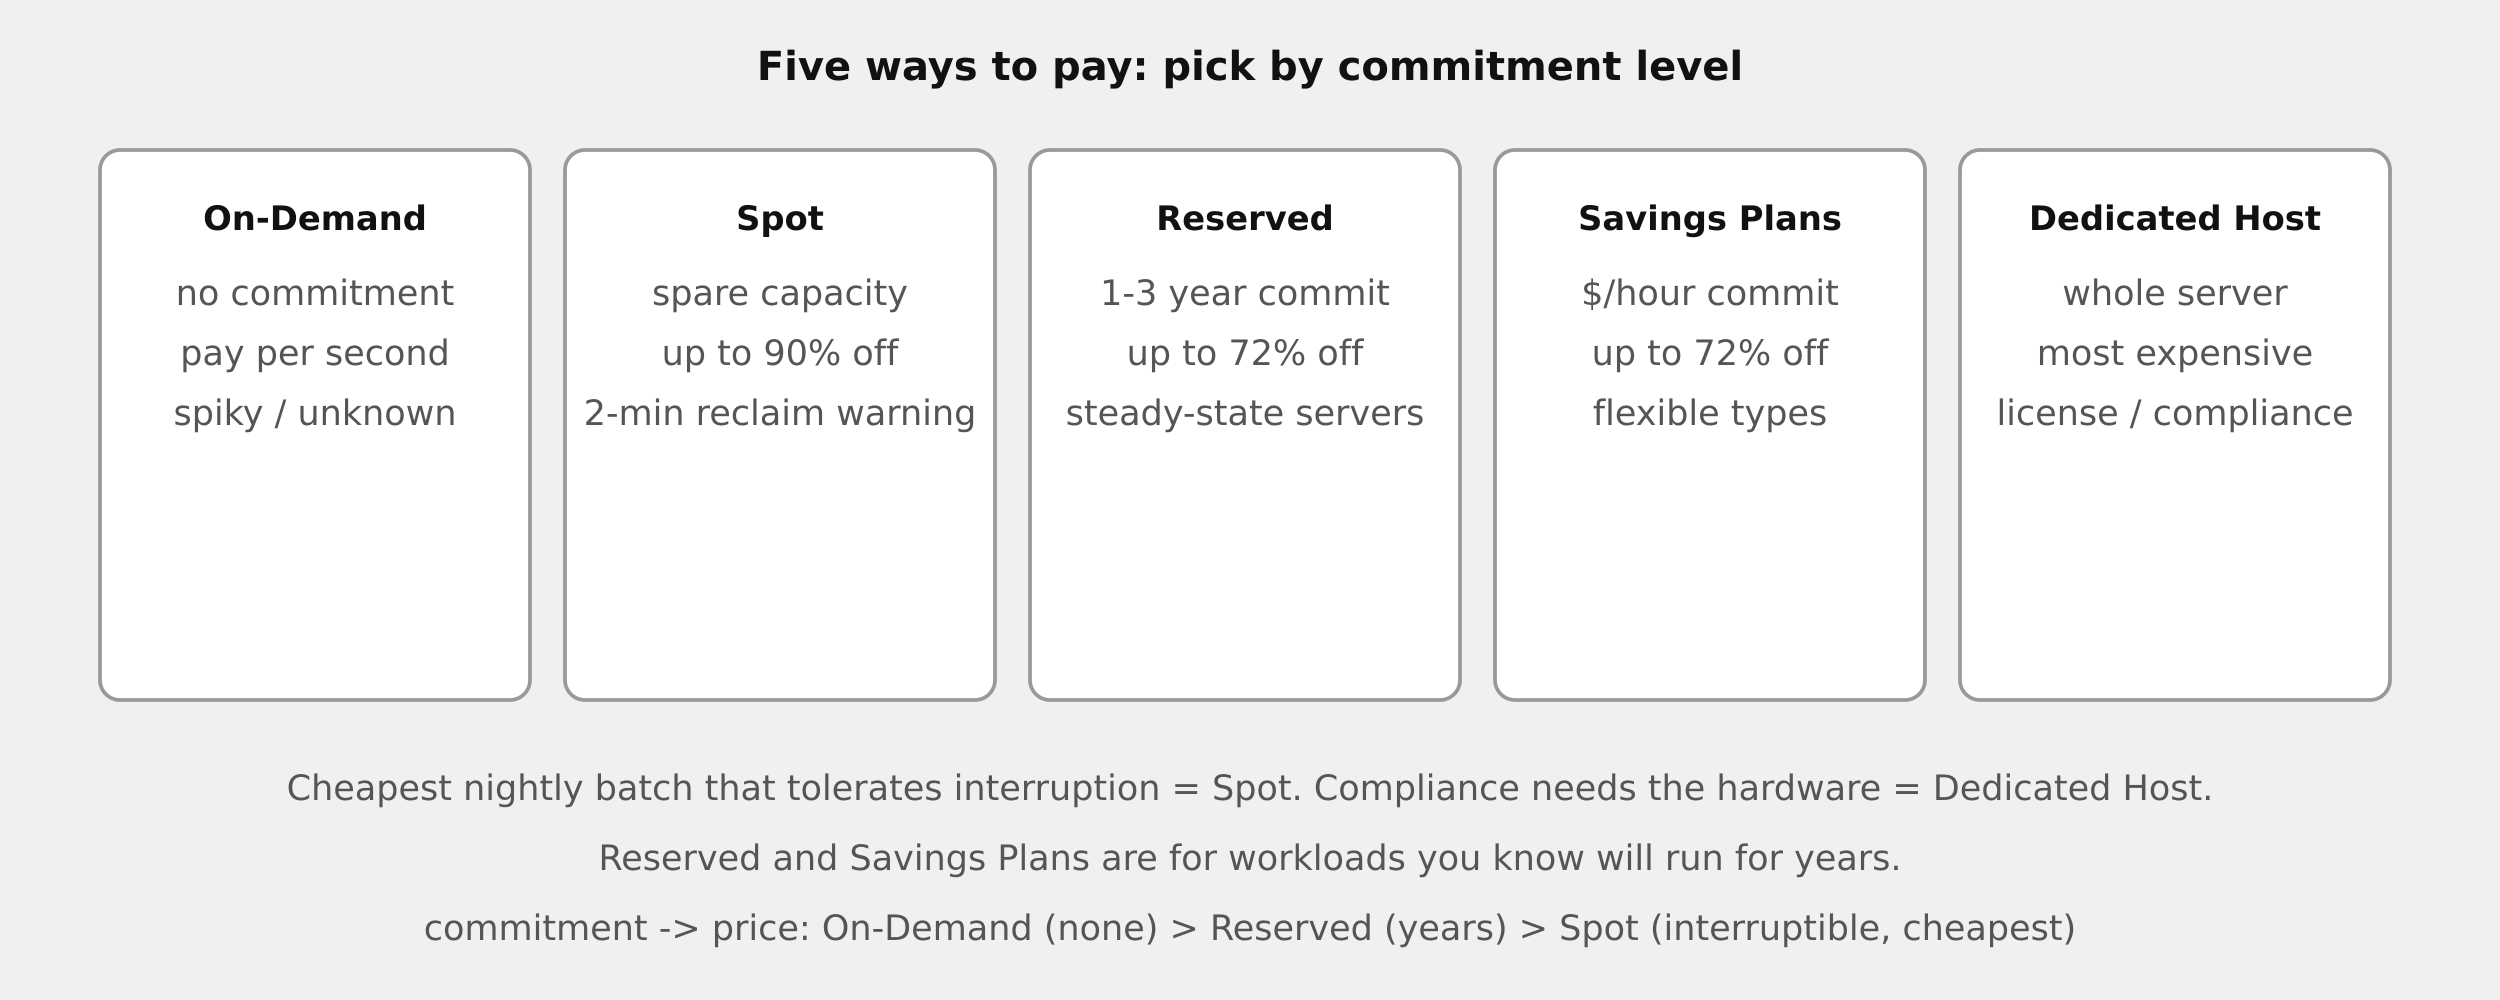
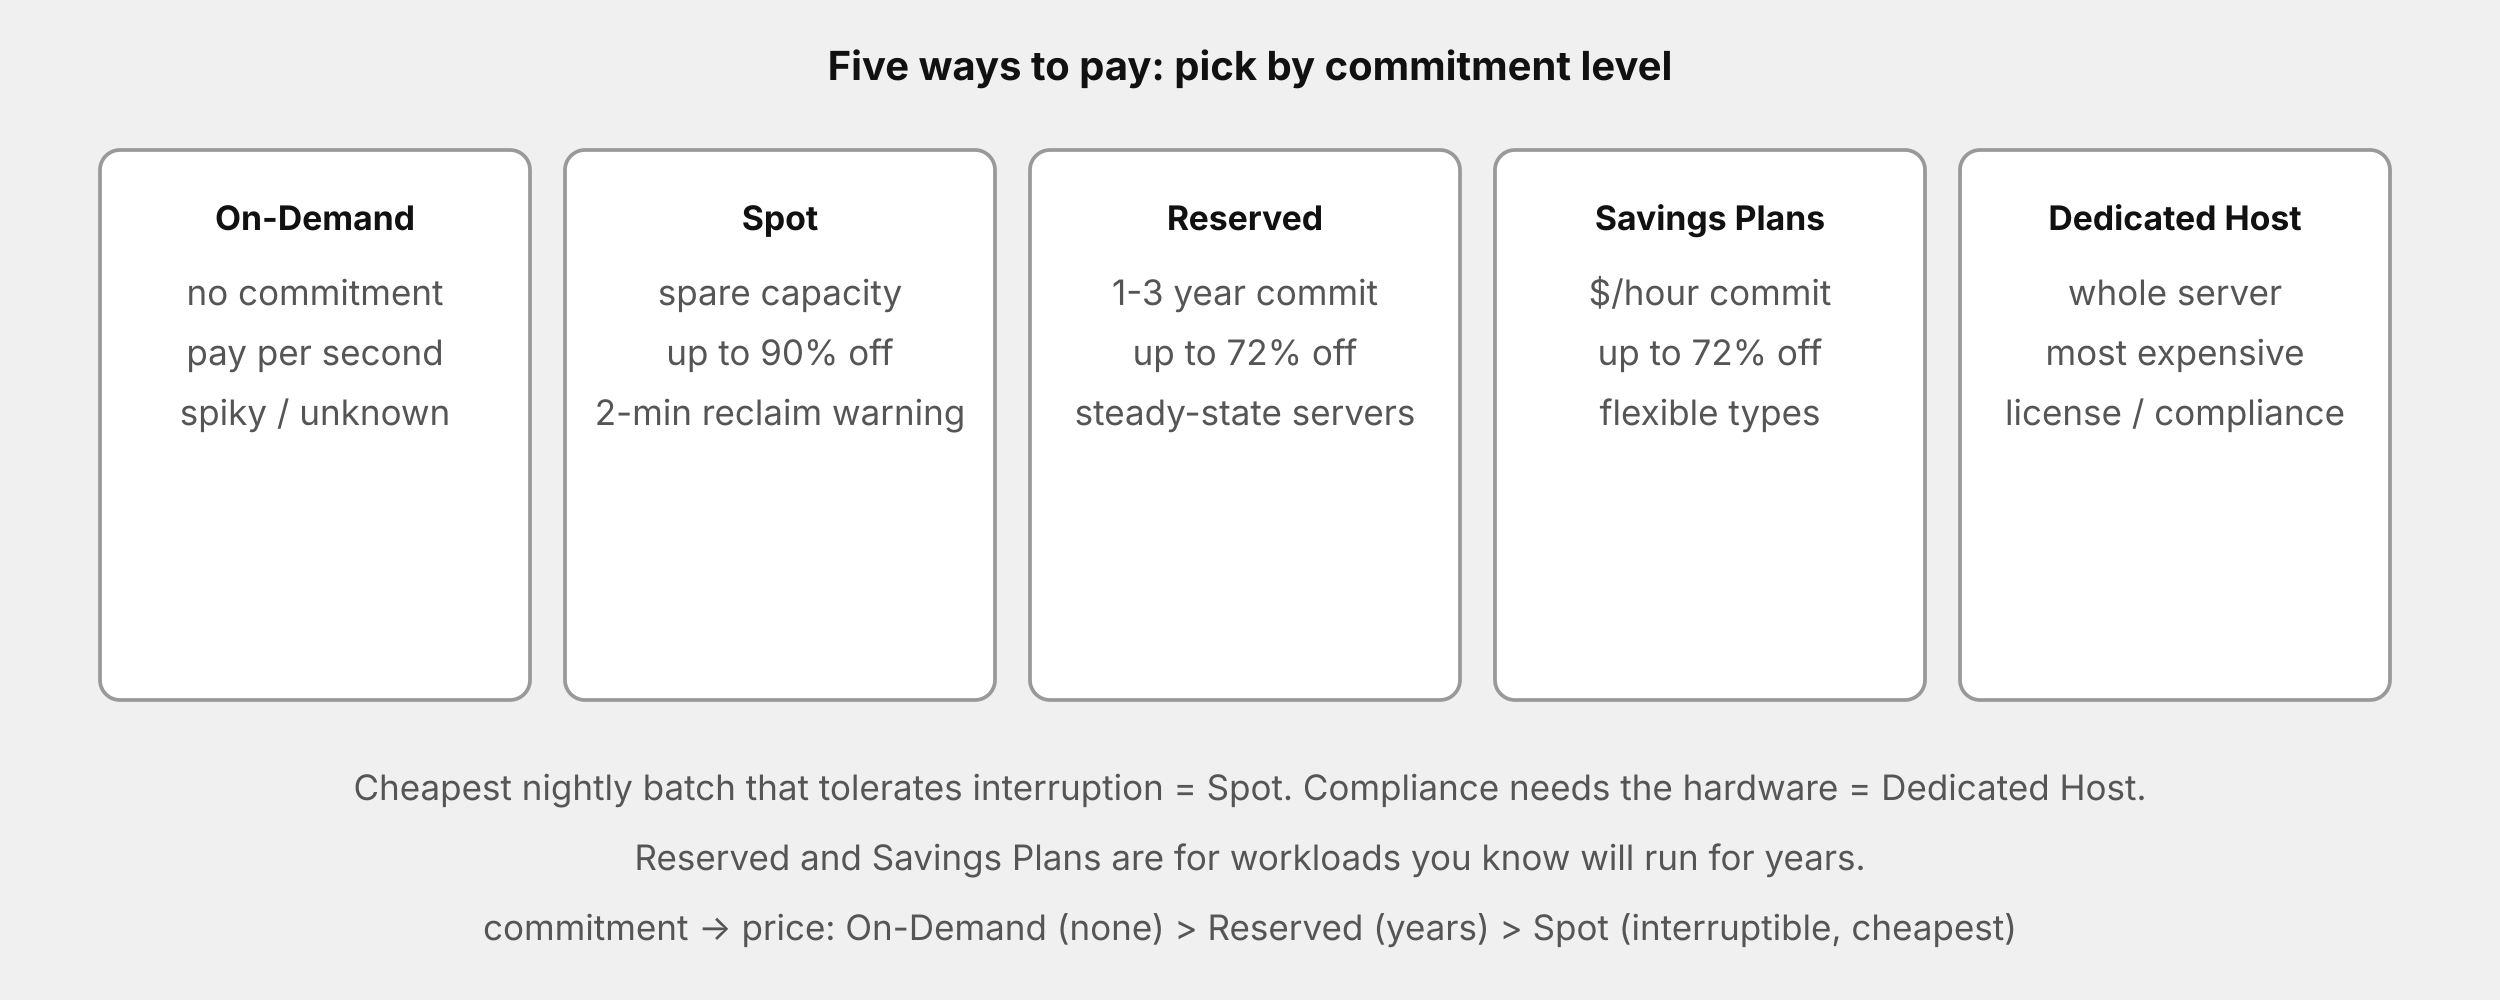
- <svg xmlns="http://www.w3.org/2000/svg" width="100%" viewBox="0 0 1000 400" role="img" style="background:#ffffff;font-family:DejaVu Sans,Verdana,sans-serif" aria-label="EC2 pricing: more commitment, less price">
+ <svg xmlns="http://www.w3.org/2000/svg" width="100%" viewBox="0 0 1000 400" role="img" style="background:#ffffff;font-family:'Anthropic Sans',Inter,'Source Sans 3','IBM Plex Sans',sans-serif" aria-label="EC2 pricing: more commitment, less price">
  <defs>
    <marker id="ah" viewBox="0 0 10 10" refX="8" refY="5" markerWidth="7" markerHeight="7" orient="auto-start-reverse">
      <path d="M0,0 L10,5 L0,10 z" fill="#666666" />
    </marker>
  </defs>
  <text x="500" y="32" text-anchor="middle" font-size="16" fill="#111111" font-weight="bold">Five ways to pay: pick by commitment level</text>
  <rect x="40" y="60" width="172" height="220" rx="8" fill="#ffffff" stroke="#999999" stroke-width="1.5" />
  <text x="126" y="92" text-anchor="middle" font-size="13.5" fill="#111111" font-weight="bold">On-Demand</text>
  <text x="126" y="122" text-anchor="middle" font-size="14" fill="#555555">no commitment</text>
  <text x="126" y="146" text-anchor="middle" font-size="14" fill="#555555">pay per second</text>
  <text x="126" y="170" text-anchor="middle" font-size="14" fill="#555555">spiky / unknown</text>
  <rect x="226" y="60" width="172" height="220" rx="8" fill="#ffffff" stroke="#999999" stroke-width="1.5" />
  <text x="312" y="92" text-anchor="middle" font-size="13.5" fill="#111111" font-weight="bold">Spot</text>
  <text x="312" y="122" text-anchor="middle" font-size="14" fill="#555555">spare capacity</text>
  <text x="312" y="146" text-anchor="middle" font-size="14" fill="#555555">up to 90% off</text>
  <text x="312" y="170" text-anchor="middle" font-size="14" fill="#555555">2-min reclaim warning</text>
  <rect x="412" y="60" width="172" height="220" rx="8" fill="#ffffff" stroke="#999999" stroke-width="1.5" />
  <text x="498" y="92" text-anchor="middle" font-size="13.5" fill="#111111" font-weight="bold">Reserved</text>
  <text x="498" y="122" text-anchor="middle" font-size="14" fill="#555555">1-3 year commit</text>
  <text x="498" y="146" text-anchor="middle" font-size="14" fill="#555555">up to 72% off</text>
  <text x="498" y="170" text-anchor="middle" font-size="14" fill="#555555">steady-state servers</text>
  <rect x="598" y="60" width="172" height="220" rx="8" fill="#ffffff" stroke="#999999" stroke-width="1.5" />
  <text x="684" y="92" text-anchor="middle" font-size="13.5" fill="#111111" font-weight="bold">Savings Plans</text>
  <text x="684" y="122" text-anchor="middle" font-size="14" fill="#555555">$/hour commit</text>
  <text x="684" y="146" text-anchor="middle" font-size="14" fill="#555555">up to 72% off</text>
  <text x="684" y="170" text-anchor="middle" font-size="14" fill="#555555">flexible types</text>
  <rect x="784" y="60" width="172" height="220" rx="8" fill="#ffffff" stroke="#999999" stroke-width="1.5" />
  <text x="870" y="92" text-anchor="middle" font-size="13.5" fill="#111111" font-weight="bold">Dedicated Host</text>
  <text x="870" y="122" text-anchor="middle" font-size="14" fill="#555555">whole server</text>
  <text x="870" y="146" text-anchor="middle" font-size="14" fill="#555555">most expensive</text>
  <text x="870" y="170" text-anchor="middle" font-size="14" fill="#555555">license / compliance</text>
  <text x="500" y="320" text-anchor="middle" font-size="14" fill="#555555">Cheapest nightly batch that tolerates interruption = Spot. Compliance needs the hardware = Dedicated Host.</text>
  <text x="500" y="348" text-anchor="middle" font-size="14" fill="#555555">Reserved and Savings Plans are for workloads you know will run for years.</text>
  <text x="500" y="376" text-anchor="middle" font-size="14" fill="#555555">commitment -&gt; price: On-Demand (none) &gt; Reserved (years) &gt; Spot (interruptible, cheapest)</text>
</svg>
